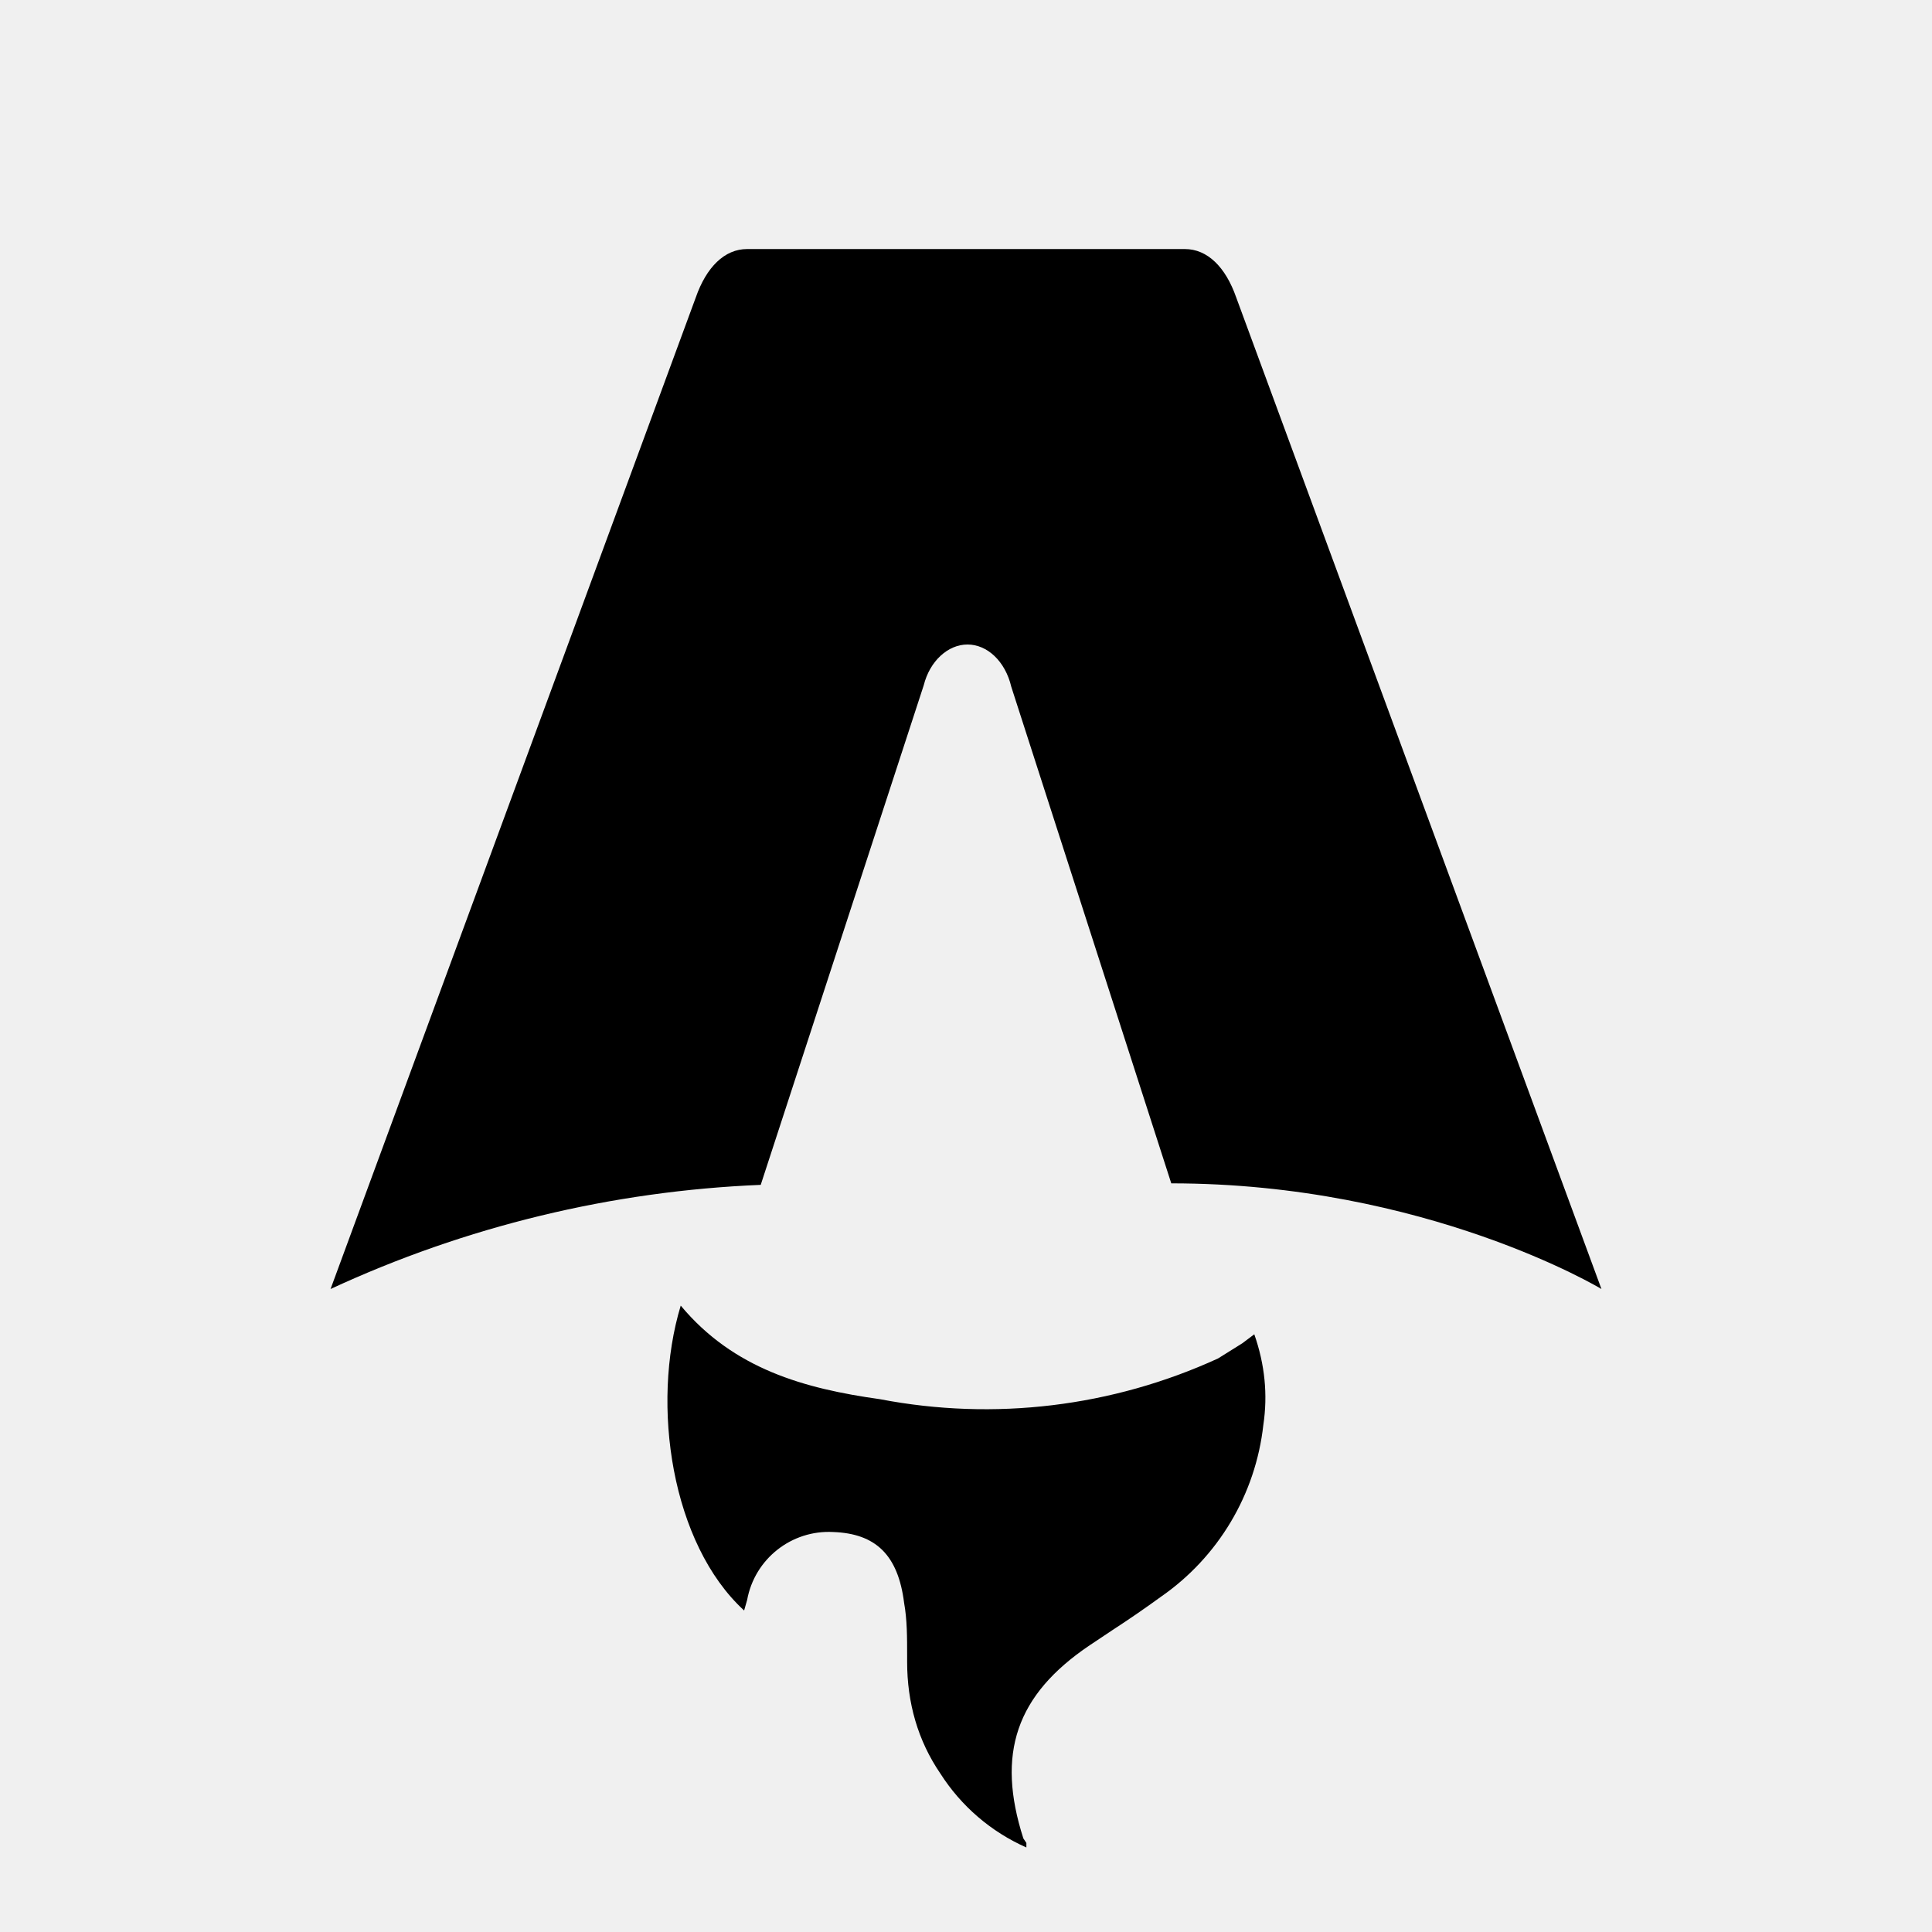
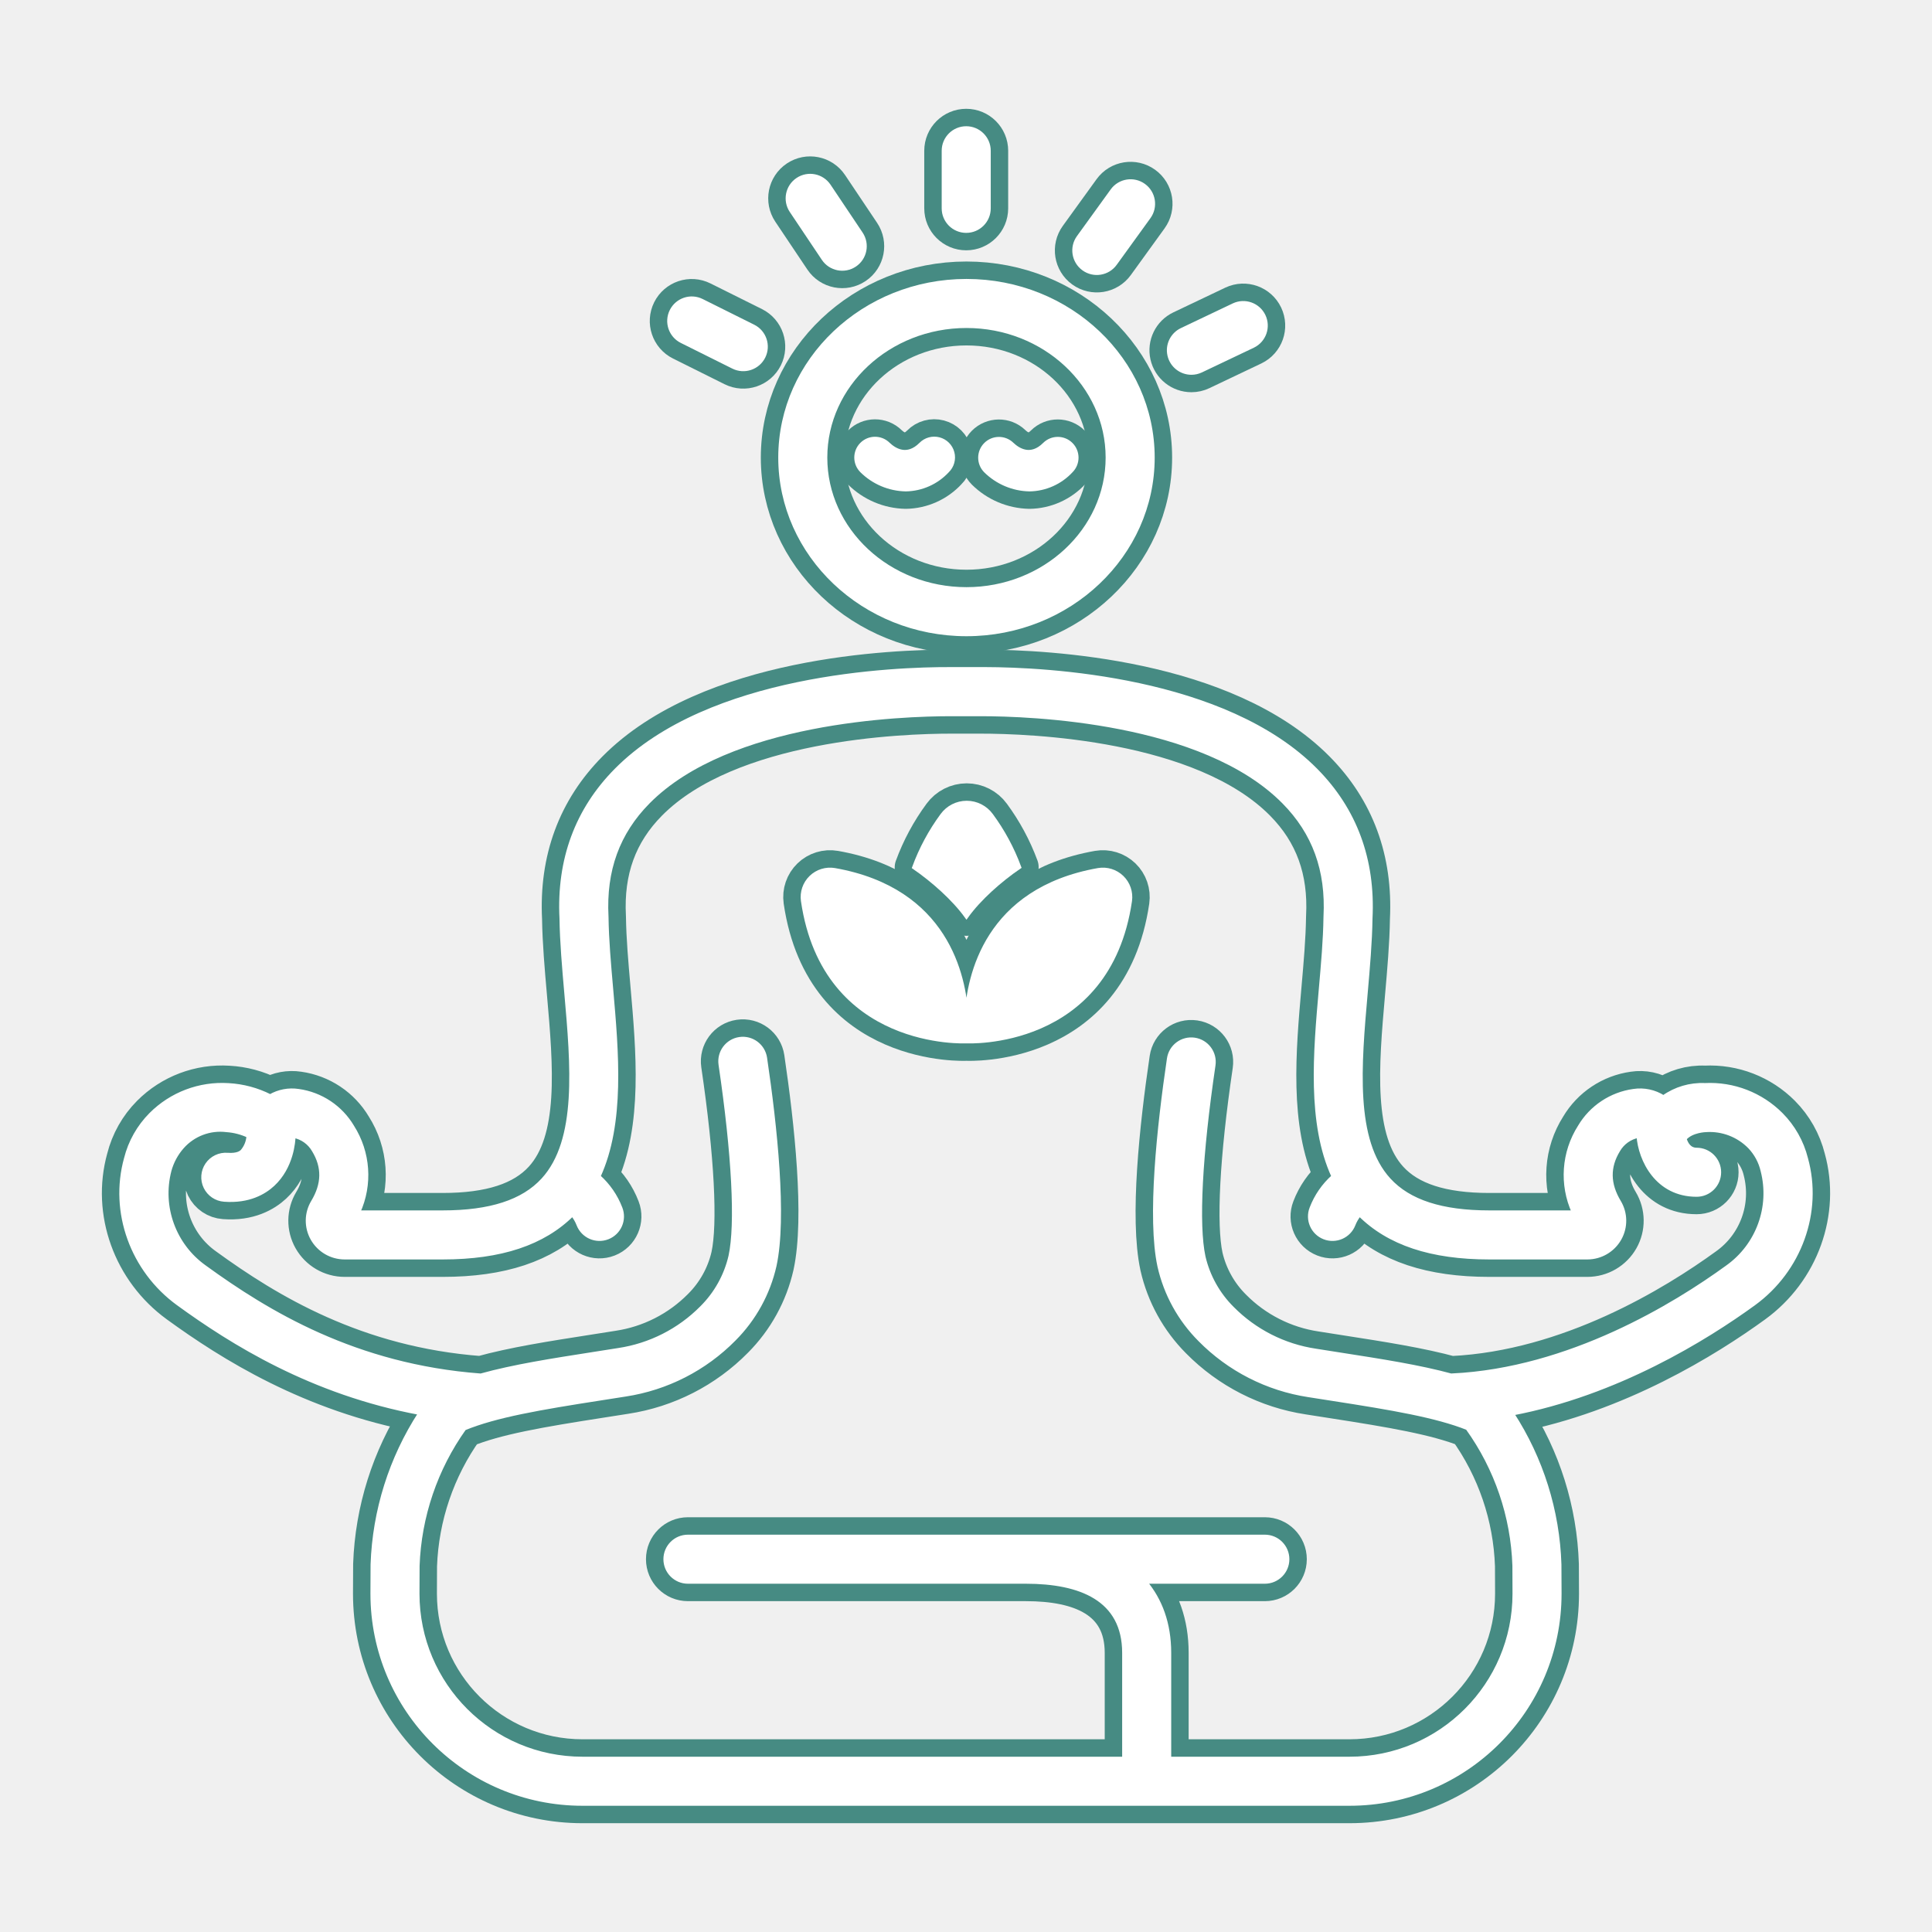
- <svg xmlns="http://www.w3.org/2000/svg" fill="none" viewBox="0 0 128 128">
-   <path d="M50.4 78.5a75.1 75.1 0 0 0-28.5 6.9l24.2-65.7c.7-2 1.9-3.2 3.4-3.2h29c1.5 0 2.7 1.2 3.4 3.2l24.2 65.7s-11.6-7-28.5-7L67 45.5c-.4-1.7-1.6-2.8-2.9-2.8-1.3 0-2.5 1.1-2.9 2.7L50.4 78.5Zm-1.1 28.2Zm-4.2-20.2c-2 6.6-.6 15.8 4.2 20.2a17.5 17.5 0 0 1 .2-.7 5.5 5.5 0 0 1 5.7-4.5c2.8.1 4.3 1.5 4.7 4.7.2 1.1.2 2.3.2 3.5v.4c0 2.7.7 5.2 2.2 7.4a13 13 0 0 0 5.7 4.9v-.3l-.2-.3c-1.8-5.6-.5-9.5 4.4-12.8l1.5-1a73 73 0 0 0 3.2-2.2 16 16 0 0 0 6.8-11.4c.3-2 .1-4-.6-6l-.8.6-1.6 1a37 37 0 0 1-22.4 2.7c-5-.7-9.7-2-13.2-6.2Z" />
-   <style>
-         path { fill: #000; }
-         @media (prefers-color-scheme: dark) {
-             path { fill: #FFF; }
-         }
-     </style>
+ <svg xmlns="http://www.w3.org/2000/svg" fill="#ffffff" width="800px" height="800px" viewBox="0 0 512 512" stroke="#ffffff">
+   <g id="SVGRepo_bgCarrier" stroke-width="0" />
+   <g id="SVGRepo_tracerCarrier" stroke-linecap="round" stroke-linejoin="round" stroke="#468b83" stroke-width="10.24">
+     <g id="Meditation">
+       <path d="M478.638,307.028a25.317,25.317,0,0,0-6.601-11.693,26.651,26.651,0,0,0-20.2-7.815,17.679,17.679,0,0,0-11.009,3.239,11.51,11.51,0,0,0-7.93-1.674,19.751,19.751,0,0,0-14.272,9.495,23.848,23.848,0,0,0-1.596,22.689l-22.355,0c-12.571,0-21.265-2.819-26.577-8.619-9.573-10.453-7.828-30.318-6.14-49.529.58-6.607,1.181-13.438,1.27-19.71.785-15.58-4.099-28.813-14.517-39.332-24.215-24.451-71.558-26.748-87.593-26.794-2.625-.007-7.143.006-9.207,0-14.93-.046-63.866,1.795-88.624,26.794-10.418,10.519-15.302,23.752-14.517,39.332.09,6.272.69,13.103,1.27,19.71,1.688,19.211,3.435,39.076-6.14,49.528-5.312,5.8-14.006,8.619-26.577,8.619l-22.355,0A23.851,23.851,0,0,0,93.376,298.58a19.753,19.753,0,0,0-14.271-9.495A11.512,11.512,0,0,0,71.6,290.498,27.831,27.831,0,0,0,60.546,287.54a26.661,26.661,0,0,0-20.584,7.795,25.332,25.332,0,0,0-6.601,11.692c-3.921,14.144,1.645,29.605,13.852,38.472C61.338,355.76,82.56,369.141,111.34,374.491a78.664,78.664,0,0,0-12.636,40.099c-.023.793-.035,7.748-.035,7.748a55.71,55.71,0,0,0,55.71,55.71H357.621a55.711,55.711,0,0,0,55.71-55.71s-.012-6.955-.035-7.746a77.862,77.862,0,0,0-12.548-39.969c27.759-5.264,51.373-19.922,64.039-29.123C476.993,336.632,482.559,321.171,478.638,307.028ZM457.734,335.79C443.87,345.862,415.96,362.983,384.811,364.482l.004.084c-8.626-2.357-18.625-3.915-29.685-5.636q-3.165-.495-6.48-1.02a39.196,39.196,0,0,1-22.05-11.19,28.264,28.264,0,0,1-7.63-13.67c-1.83-8.47-.87-26.96,2.65-50.75a5.999,5.999,0,0,0-11.87-1.75c-2.67,18.06-5.27,42.27-2.51,55.04a40.094,40.094,0,0,0,10.72,19.46,51.325,51.325,0,0,0,28.81,14.71q3.345.525,6.52,1.02c15.717,2.443,27.282,4.408,35.583,7.697A66.251,66.251,0,0,1,401.301,414.94c.019.677.029,7.397.029,7.397a43.711,43.711,0,0,1-43.71,43.71H309.883V438.041c0-7.789-2.359-14.046-6.395-18.836h31.709a6,6,0,0,0,0-12H182.31a6,6,0,1,0,0,12h89.568c14.339,0,26.005,4.496,26.005,18.836v28.006H154.379a43.71,43.71,0,0,1-43.71-43.71s.01-6.72.029-7.398a66.887,66.887,0,0,1,12.363-36.375c8.34-3.436,20.087-5.438,36.188-7.943q3.18-.495,6.51-1.02a51.323,51.323,0,0,0,28.81-14.71,40.087,40.087,0,0,0,10.72-19.47c2.77-12.77.17-36.98-2.5-55.04a5.999,5.999,0,1,0-11.87,1.75c3.51,23.79,4.48,42.29,2.64,50.75a28.244,28.244,0,0,1-7.62,13.67,39.194,39.194,0,0,1-22.06,11.19q-3.315.525-6.48,1.02c-11.19,1.748-21.283,3.321-29.992,5.74-.021-.002-.04-.006-.061-.008C94.183,362.017,70.871,347.853,54.266,335.79a23.985,23.985,0,0,1-9.34-25.557,15.629,15.629,0,0,1,3.372-6.266A13.444,13.444,0,0,1,60.06,299.53a16.139,16.139,0,0,1,5.756,1.496,6.829,6.829,0,0,1-1.664,4.105c-.292.265-1.195,1.066-3.839.873a6,6,0,1,0-.887,11.967c6.521.488,10.624-1.944,12.912-4.066,5.001-4.637,5.455-11.365,5.493-12.86a7.826,7.826,0,0,1,5.298,3.782c2.716,4.454,2.643,8.931-.22,13.685a9.704,9.704,0,0,0-.123,9.767,9.826,9.826,0,0,0,8.538,4.989l26,0c15.415,0,26.674-3.751,34.374-11.437A10.005,10.005,0,0,1,153.28,324.55a5.997,5.997,0,0,0,11.17-4.37,21.579,21.579,0,0,0-5.802-8.406c6.475-14.118,4.831-32.825,3.348-49.704-.591-6.725-1.148-13.076-1.228-18.934l-.007-.232c-.641-12.279,2.97-22.212,11.039-30.366,21.399-21.627,67.034-23.241,80.277-23.235,2.266.001,5.561.003,7.797.001,13.182-.008,58.902,1.581,80.326,23.233,8.069,8.155,11.68,18.088,11.039,30.367l-.007.232c-.079,5.857-.637,12.209-1.228,18.934-1.483,16.877-3.127,35.581,3.345,49.699a21.584,21.584,0,0,0-5.81,8.411,5.997,5.997,0,1,0,11.17,4.37,9.988,9.988,0,0,1,1.593-2.717c7.701,7.684,18.959,11.435,34.373,11.435l26.001,0a9.826,9.826,0,0,0,8.537-4.988,9.707,9.707,0,0,0-.122-9.768c-2.864-4.755-2.936-9.232-.22-13.686a7.825,7.825,0,0,1,5.32-3.786c.476,6.372,4.923,15.62,15.429,15.62a6,6,0,0,0,0-12c-1.893,0-2.759-1.545-3.153-2.891,1.823-2.17,5.658-2.248,5.658-2.248a14.814,14.814,0,0,1,11.577,4.447,13.588,13.588,0,0,1,3.371,6.264A23.985,23.985,0,0,1,457.734,335.79Z" />
+       <path d="M256.125,168.103c27.229,0,49.38-21.012,49.38-46.84s-22.151-46.84-49.38-46.84-49.38,21.012-49.38,46.84S228.896,168.103,256.125,168.103Zm0-81.68c20.611,0,37.38,15.629,37.38,34.84s-16.769,34.84-37.38,34.84-37.38-15.629-37.38-34.84S235.514,86.423,256.125,86.423Z" />
+       <path d="M251.079,124.801a5,5,0,1,0-7.065-7.076c-3.64,3.636-6.95,1.544-8.604-.032a5,5,0,0,0-7.034,7.108,17.057,17.057,0,0,0,11.643,4.926A15.401,15.401,0,0,0,251.079,124.801Z" />
+       <path d="M272.813,129.727a15.402,15.402,0,0,0,11.06-4.926,5,5,0,0,0-7.066-7.076c-3.641,3.636-6.95,1.544-8.603-.031a5,5,0,0,0-7.034,7.107A17.058,17.058,0,0,0,272.813,129.727Z" />
+       <path d="M256.123,242.883c3.383-4.731,8.988-9.673,14.006-13.089a55.939,55.939,0,0,0-7.429-13.774,8.062,8.062,0,0,0-13.023,0,55.676,55.676,0,0,0-7.451,13.84C247.191,233.276,252.774,238.218,256.123,242.883Z" />
+       <path d="M291.038,230.541c-29.62,5.248-34.354,28.058-34.914,38.776-.559-10.718-5.294-33.529-34.914-38.776a7.29,7.29,0,0,0-8.456,8.203c5.731,39.249,43.37,37.257,43.37,37.257s37.639,1.992,43.37-37.257A7.29,7.29,0,0,0,291.038,230.541Z" />
+       <path d="M256.058,61.215a6,6,0,0,0,6-6V39.953a6,6,0,1,0-12,0V55.215A6,6,0,0,0,256.058,61.215Z" />
+       <path d="M315.738,98.822a5.973,5.973,0,0,0,2.575-.584l13.782-6.559a6,6,0,0,0-5.157-10.835l-13.782,6.559a6.001,6.001,0,0,0,2.583,11.419Z" />
+       <path d="M180.642,90.433l13.661,6.806a6,6,0,0,0,5.352-10.741l-13.661-6.806a6,6,0,1,0-5.352,10.741Z" />
+       <path d="M287.153,71.237a5.999,5.999,0,0,0,8.378-1.347L304.474,57.522a6,6,0,0,0-9.725-7.031l-8.943,12.368A6.001,6.001,0,0,0,287.153,71.237Z" />
+       <path d="M218.216,68.586a6,6,0,1,0,9.969-6.68l-8.496-12.679a6,6,0,0,0-9.969,6.68Z" />
+     </g>
+   </g>
+   <g id="SVGRepo_iconCarrier">
+     <g id="Meditation">
+       <path d="M478.638,307.028a25.317,25.317,0,0,0-6.601-11.693,26.651,26.651,0,0,0-20.2-7.815,17.679,17.679,0,0,0-11.009,3.239,11.51,11.51,0,0,0-7.93-1.674,19.751,19.751,0,0,0-14.272,9.495,23.848,23.848,0,0,0-1.596,22.689l-22.355,0c-12.571,0-21.265-2.819-26.577-8.619-9.573-10.453-7.828-30.318-6.14-49.529.58-6.607,1.181-13.438,1.27-19.71.785-15.58-4.099-28.813-14.517-39.332-24.215-24.451-71.558-26.748-87.593-26.794-2.625-.007-7.143.006-9.207,0-14.93-.046-63.866,1.795-88.624,26.794-10.418,10.519-15.302,23.752-14.517,39.332.09,6.272.69,13.103,1.27,19.71,1.688,19.211,3.435,39.076-6.14,49.528-5.312,5.8-14.006,8.619-26.577,8.619l-22.355,0A23.851,23.851,0,0,0,93.376,298.58a19.753,19.753,0,0,0-14.271-9.495A11.512,11.512,0,0,0,71.6,290.498,27.831,27.831,0,0,0,60.546,287.54a26.661,26.661,0,0,0-20.584,7.795,25.332,25.332,0,0,0-6.601,11.692c-3.921,14.144,1.645,29.605,13.852,38.472C61.338,355.76,82.56,369.141,111.34,374.491a78.664,78.664,0,0,0-12.636,40.099c-.023.793-.035,7.748-.035,7.748a55.71,55.71,0,0,0,55.71,55.71H357.621a55.711,55.711,0,0,0,55.71-55.71s-.012-6.955-.035-7.746a77.862,77.862,0,0,0-12.548-39.969c27.759-5.264,51.373-19.922,64.039-29.123C476.993,336.632,482.559,321.171,478.638,307.028ZM457.734,335.79C443.87,345.862,415.96,362.983,384.811,364.482l.004.084c-8.626-2.357-18.625-3.915-29.685-5.636q-3.165-.495-6.48-1.02a39.196,39.196,0,0,1-22.05-11.19,28.264,28.264,0,0,1-7.63-13.67c-1.83-8.47-.87-26.96,2.65-50.75a5.999,5.999,0,0,0-11.87-1.75c-2.67,18.06-5.27,42.27-2.51,55.04a40.094,40.094,0,0,0,10.72,19.46,51.325,51.325,0,0,0,28.81,14.71q3.345.525,6.52,1.02c15.717,2.443,27.282,4.408,35.583,7.697A66.251,66.251,0,0,1,401.301,414.94c.019.677.029,7.397.029,7.397a43.711,43.711,0,0,1-43.71,43.71H309.883V438.041c0-7.789-2.359-14.046-6.395-18.836h31.709a6,6,0,0,0,0-12H182.31a6,6,0,1,0,0,12h89.568c14.339,0,26.005,4.496,26.005,18.836v28.006H154.379a43.71,43.71,0,0,1-43.71-43.71s.01-6.72.029-7.398a66.887,66.887,0,0,1,12.363-36.375c8.34-3.436,20.087-5.438,36.188-7.943q3.18-.495,6.51-1.02a51.323,51.323,0,0,0,28.81-14.71,40.087,40.087,0,0,0,10.72-19.47c2.77-12.77.17-36.98-2.5-55.04a5.999,5.999,0,1,0-11.87,1.75c3.51,23.79,4.48,42.29,2.64,50.75a28.244,28.244,0,0,1-7.62,13.67,39.194,39.194,0,0,1-22.06,11.19q-3.315.525-6.48,1.02c-11.19,1.748-21.283,3.321-29.992,5.74-.021-.002-.04-.006-.061-.008C94.183,362.017,70.871,347.853,54.266,335.79a23.985,23.985,0,0,1-9.34-25.557,15.629,15.629,0,0,1,3.372-6.266A13.444,13.444,0,0,1,60.06,299.53a16.139,16.139,0,0,1,5.756,1.496,6.829,6.829,0,0,1-1.664,4.105c-.292.265-1.195,1.066-3.839.873a6,6,0,1,0-.887,11.967c6.521.488,10.624-1.944,12.912-4.066,5.001-4.637,5.455-11.365,5.493-12.86a7.826,7.826,0,0,1,5.298,3.782c2.716,4.454,2.643,8.931-.22,13.685a9.704,9.704,0,0,0-.123,9.767,9.826,9.826,0,0,0,8.538,4.989l26,0c15.415,0,26.674-3.751,34.374-11.437A10.005,10.005,0,0,1,153.28,324.55a5.997,5.997,0,0,0,11.17-4.37,21.579,21.579,0,0,0-5.802-8.406c6.475-14.118,4.831-32.825,3.348-49.704-.591-6.725-1.148-13.076-1.228-18.934l-.007-.232c-.641-12.279,2.97-22.212,11.039-30.366,21.399-21.627,67.034-23.241,80.277-23.235,2.266.001,5.561.003,7.797.001,13.182-.008,58.902,1.581,80.326,23.233,8.069,8.155,11.68,18.088,11.039,30.367l-.007.232c-.079,5.857-.637,12.209-1.228,18.934-1.483,16.877-3.127,35.581,3.345,49.699a21.584,21.584,0,0,0-5.81,8.411,5.997,5.997,0,1,0,11.17,4.37,9.988,9.988,0,0,1,1.593-2.717c7.701,7.684,18.959,11.435,34.373,11.435l26.001,0a9.826,9.826,0,0,0,8.537-4.988,9.707,9.707,0,0,0-.122-9.768c-2.864-4.755-2.936-9.232-.22-13.686a7.825,7.825,0,0,1,5.32-3.786c.476,6.372,4.923,15.62,15.429,15.62a6,6,0,0,0,0-12c-1.893,0-2.759-1.545-3.153-2.891,1.823-2.17,5.658-2.248,5.658-2.248a14.814,14.814,0,0,1,11.577,4.447,13.588,13.588,0,0,1,3.371,6.264A23.985,23.985,0,0,1,457.734,335.79Z" />
+       <path d="M256.125,168.103c27.229,0,49.38-21.012,49.38-46.84s-22.151-46.84-49.38-46.84-49.38,21.012-49.38,46.84S228.896,168.103,256.125,168.103Zm0-81.68c20.611,0,37.38,15.629,37.38,34.84s-16.769,34.84-37.38,34.84-37.38-15.629-37.38-34.84S235.514,86.423,256.125,86.423Z" />
+       <path d="M251.079,124.801a5,5,0,1,0-7.065-7.076c-3.64,3.636-6.95,1.544-8.604-.032a5,5,0,0,0-7.034,7.108,17.057,17.057,0,0,0,11.643,4.926A15.401,15.401,0,0,0,251.079,124.801Z" />
+       <path d="M272.813,129.727a15.402,15.402,0,0,0,11.06-4.926,5,5,0,0,0-7.066-7.076c-3.641,3.636-6.95,1.544-8.603-.031a5,5,0,0,0-7.034,7.107A17.058,17.058,0,0,0,272.813,129.727Z" />
+       <path d="M256.123,242.883c3.383-4.731,8.988-9.673,14.006-13.089a55.939,55.939,0,0,0-7.429-13.774,8.062,8.062,0,0,0-13.023,0,55.676,55.676,0,0,0-7.451,13.84C247.191,233.276,252.774,238.218,256.123,242.883Z" />
+       <path d="M291.038,230.541c-29.62,5.248-34.354,28.058-34.914,38.776-.559-10.718-5.294-33.529-34.914-38.776a7.29,7.29,0,0,0-8.456,8.203c5.731,39.249,43.37,37.257,43.37,37.257s37.639,1.992,43.37-37.257A7.29,7.29,0,0,0,291.038,230.541Z" />
+       <path d="M256.058,61.215a6,6,0,0,0,6-6V39.953a6,6,0,1,0-12,0V55.215A6,6,0,0,0,256.058,61.215Z" />
+       <path d="M315.738,98.822a5.973,5.973,0,0,0,2.575-.584l13.782-6.559a6,6,0,0,0-5.157-10.835l-13.782,6.559a6.001,6.001,0,0,0,2.583,11.419Z" />
+       <path d="M180.642,90.433l13.661,6.806a6,6,0,0,0,5.352-10.741l-13.661-6.806a6,6,0,1,0-5.352,10.741Z" />
+       <path d="M287.153,71.237a5.999,5.999,0,0,0,8.378-1.347L304.474,57.522a6,6,0,0,0-9.725-7.031l-8.943,12.368A6.001,6.001,0,0,0,287.153,71.237Z" />
+       <path d="M218.216,68.586a6,6,0,1,0,9.969-6.68l-8.496-12.679a6,6,0,0,0-9.969,6.68Z" />
+     </g>
+   </g>
</svg>
